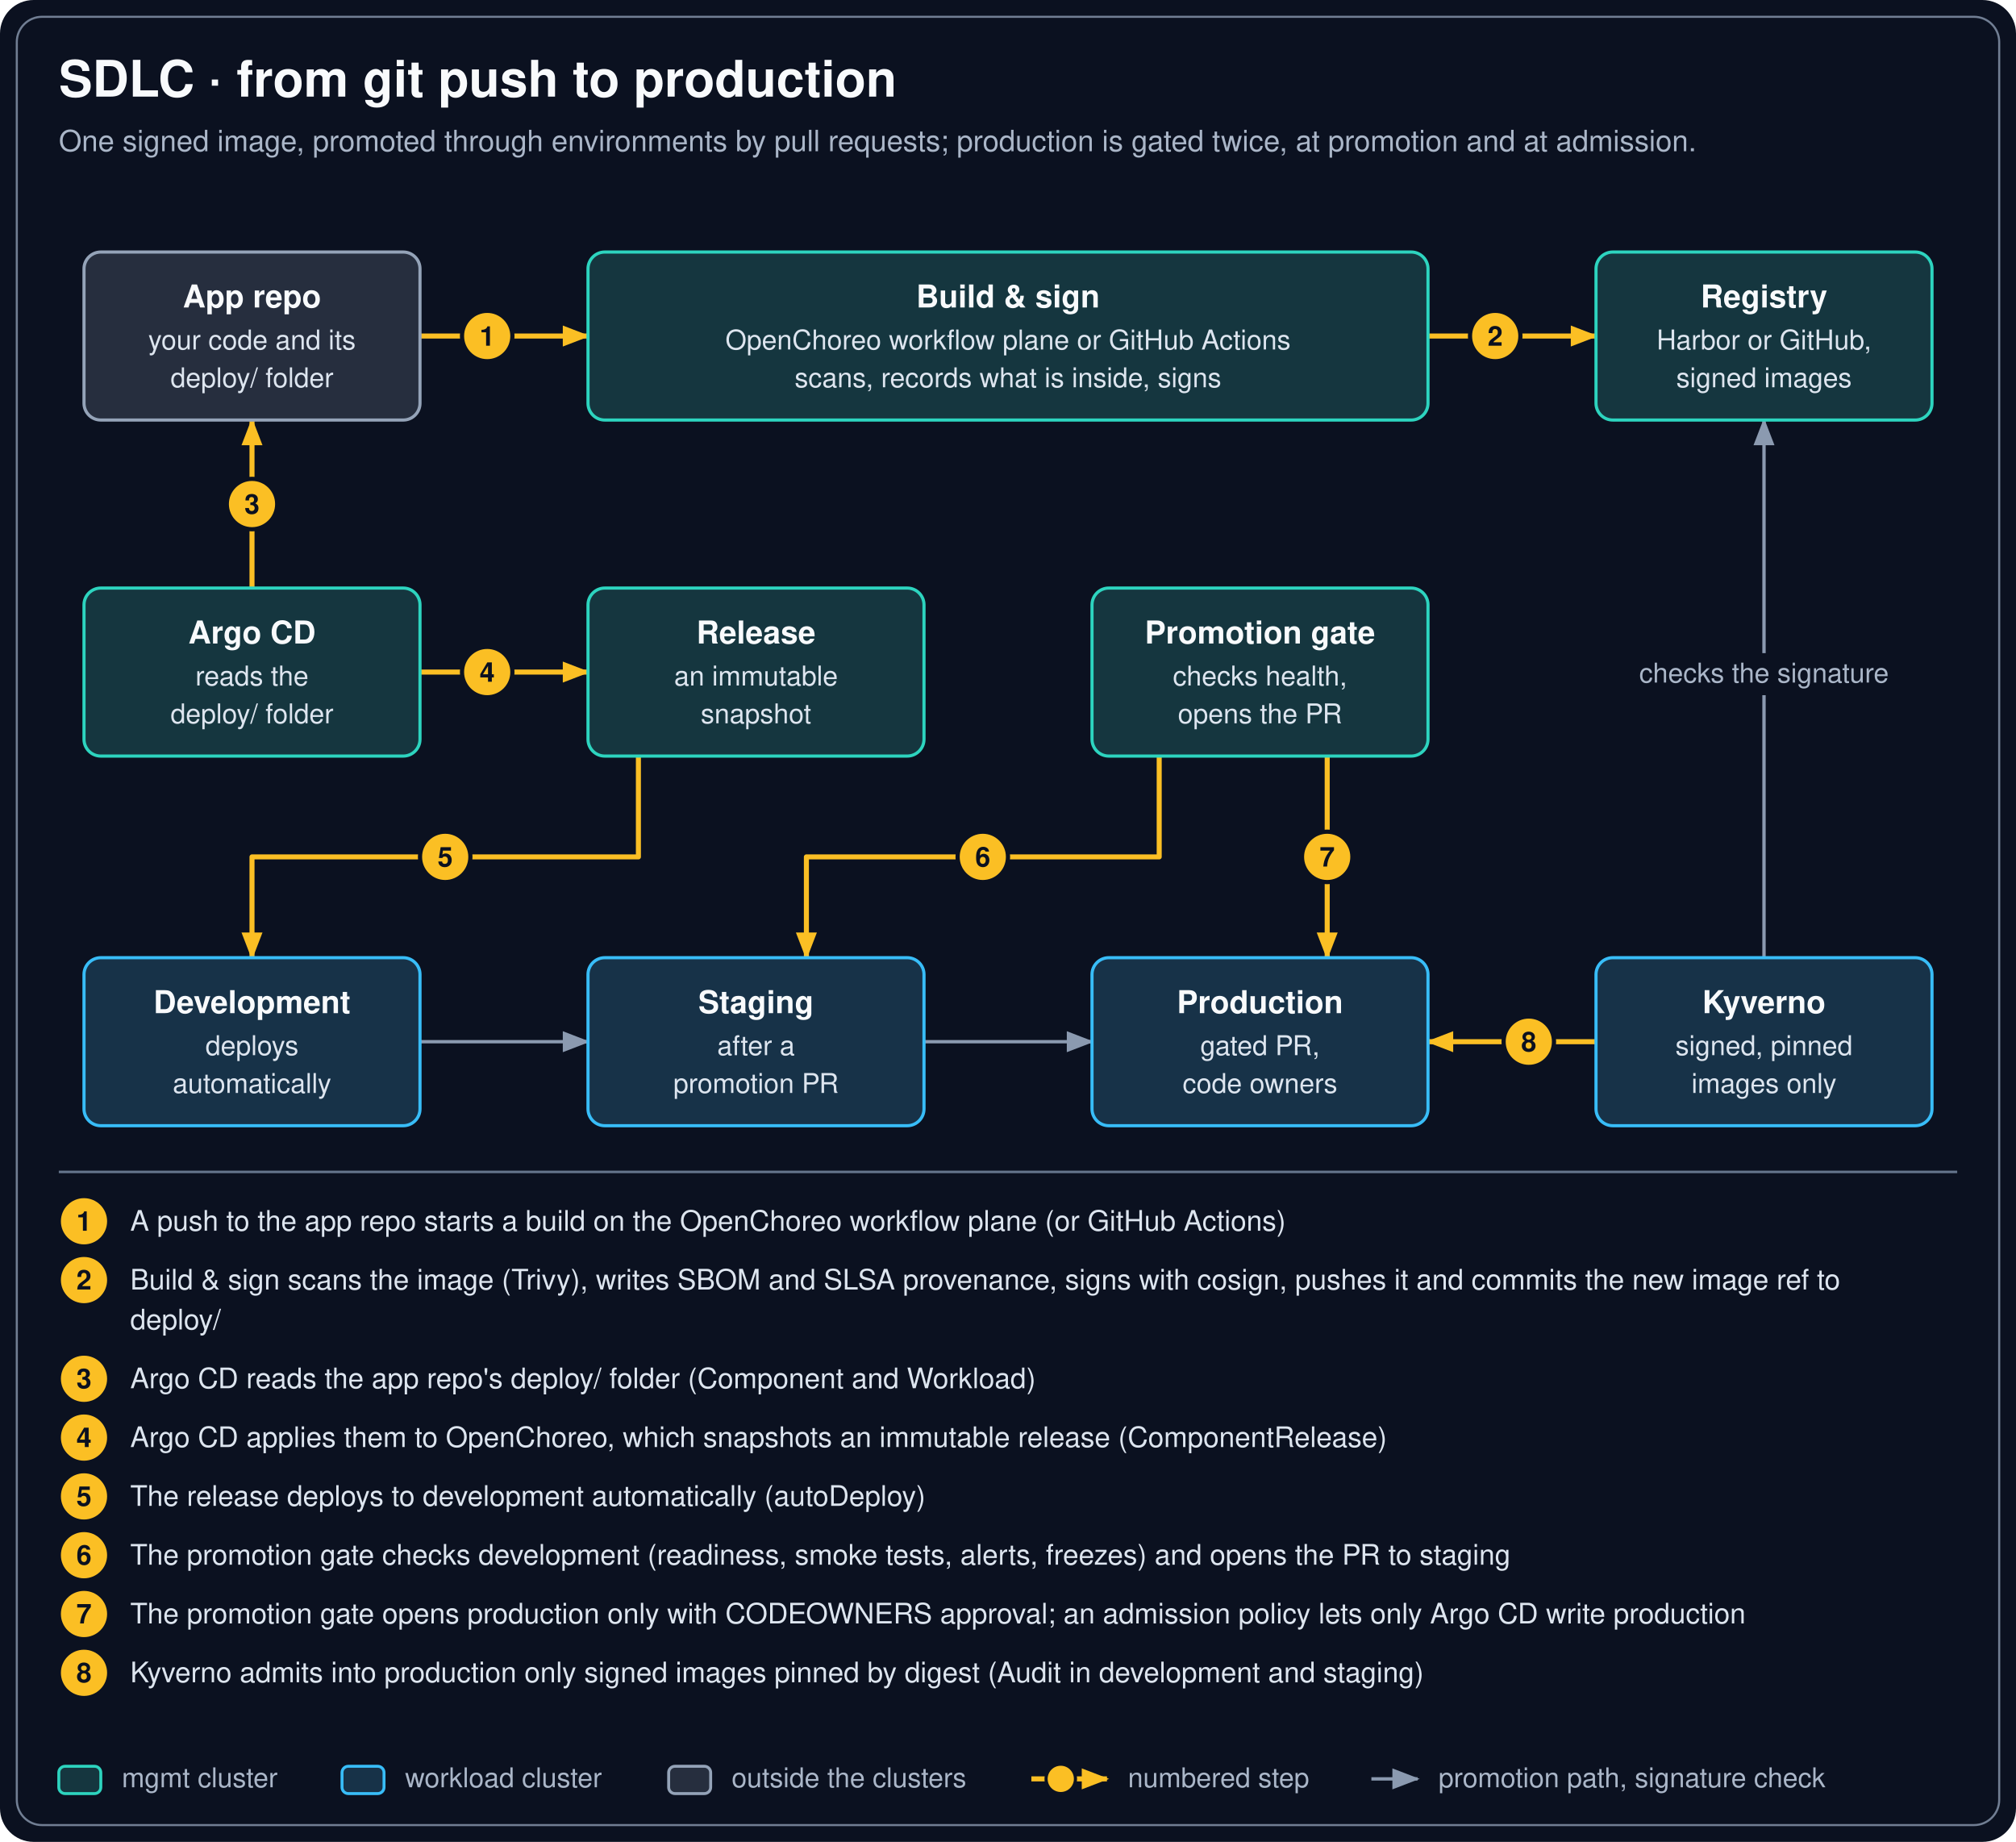
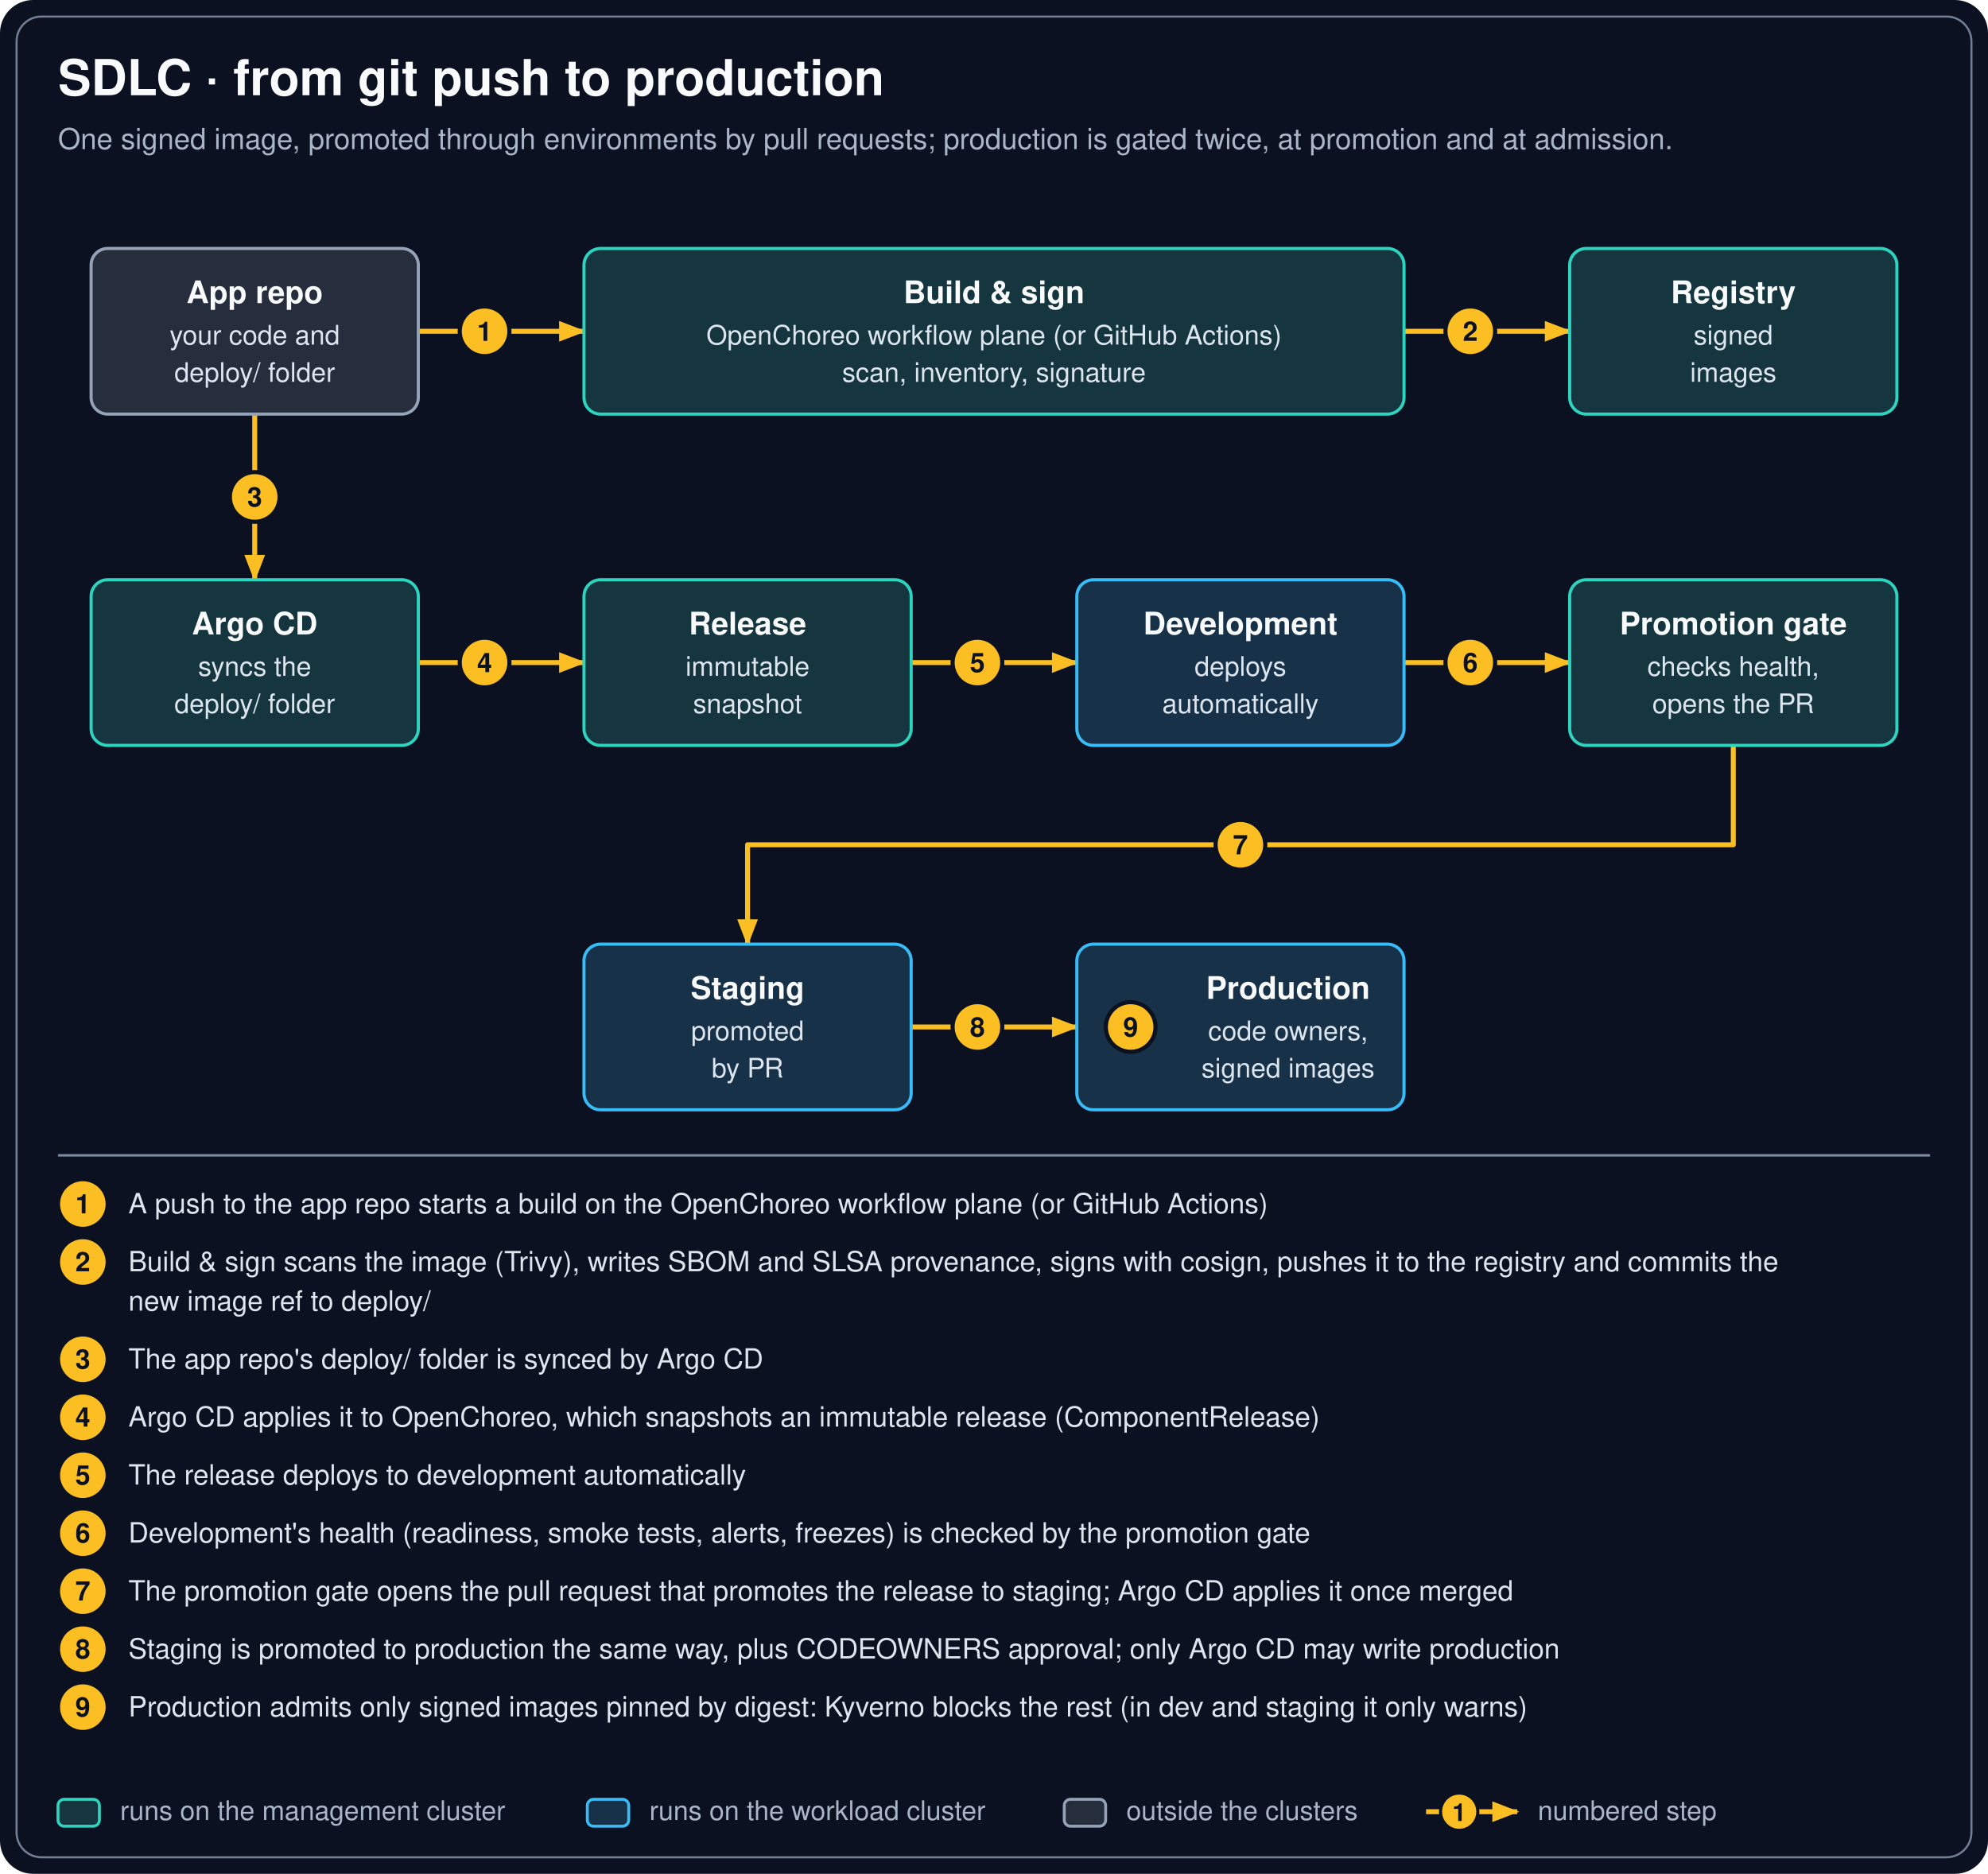
- <svg xmlns="http://www.w3.org/2000/svg" width="960" height="877" viewBox="0 0 960 877" role="img" aria-label="SDLC · from git push to production">
+ <svg xmlns="http://www.w3.org/2000/svg" width="960" height="905" viewBox="0 0 960 905" role="img" aria-label="SDLC · from git push to production">
  <style>.s{font-family:'Segoe UI','Helvetica Neue',Helvetica,Arial,'Liberation Sans',sans-serif}.m{font-family:'JetBrains Mono',SFMono-Regular,Menlo,Consolas,'Liberation Mono',monospace}.fx{fill:none;stroke-width:3.4;stroke-linecap:round;stroke-dasharray:4 10;opacity:0;animation:fxdash .9s linear infinite,fxseq 11.30s linear infinite both}@keyframes fxdash{to{stroke-dashoffset:-14}}@keyframes fxseq{0%{opacity:0}3%{opacity:1}23.4%{opacity:1}28.4%{opacity:0}100%{opacity:0}}@media (prefers-reduced-motion:reduce){.fx{animation:none;opacity:0}}</style>
  <defs>
-     <marker id="ah8b9ab0" markerWidth="13" markerHeight="10" refX="12" refY="5" orient="auto" markerUnits="userSpaceOnUse">
-       <path d="M0,0 L13,5 L0,10 z" fill="#8b9ab0" />
-     </marker>
-     <marker id="as8b9ab0" markerWidth="13" markerHeight="10" refX="1" refY="5" orient="auto" markerUnits="userSpaceOnUse">
-       <path d="M13,0 L0,5 L13,10 z" fill="#8b9ab0" />
-     </marker>
    <marker id="ahfbbf24" markerWidth="13" markerHeight="10" refX="12" refY="5" orient="auto" markerUnits="userSpaceOnUse">
      <path d="M0,0 L13,5 L0,10 z" fill="#fbbf24" />
    </marker>
    <marker id="asfbbf24" markerWidth="13" markerHeight="10" refX="1" refY="5" orient="auto" markerUnits="userSpaceOnUse">
      <path d="M13,0 L0,5 L13,10 z" fill="#fbbf24" />
    </marker>
  </defs>
-   <rect width="960" height="877" rx="16" fill="#0b1120" />
-   <rect x="8" y="8" width="944" height="861" rx="12" fill="none" stroke="#8b9ab0" stroke-opacity=".8" />
-   <path d="M 200.0 160.0 L 280.0 160.0" fill="none" stroke="#fbbf24" stroke-width="2.4" stroke-linejoin="round" marker-end="url(#ahfbbf24)" />
-   <path d="M 680.0 160.0 L 760.0 160.0" fill="none" stroke="#fbbf24" stroke-width="2.4" stroke-linejoin="round" marker-end="url(#ahfbbf24)" />
-   <path d="M 120.0 280.0 L 120.0 200.0" fill="none" stroke="#fbbf24" stroke-width="2.4" stroke-linejoin="round" marker-end="url(#ahfbbf24)" />
-   <path d="M 200.0 320.0 L 280.0 320.0" fill="none" stroke="#fbbf24" stroke-width="2.4" stroke-linejoin="round" marker-end="url(#ahfbbf24)" />
-   <path d="M 304.0 360.0 L 304.0 408.0 L 120.0 408.0 L 120.0 456.0" fill="none" stroke="#fbbf24" stroke-width="2.4" stroke-linejoin="round" marker-end="url(#ahfbbf24)" />
-   <path d="M 552.0 360.0 L 552.0 408.0 L 384.0 408.0 L 384.0 456.0" fill="none" stroke="#fbbf24" stroke-width="2.4" stroke-linejoin="round" marker-end="url(#ahfbbf24)" />
-   <path d="M 632.0 360.0 L 632.0 456.0" fill="none" stroke="#fbbf24" stroke-width="2.4" stroke-linejoin="round" marker-end="url(#ahfbbf24)" />
-   <path d="M 760.0 496.0 L 680.0 496.0" fill="none" stroke="#fbbf24" stroke-width="2.4" stroke-linejoin="round" marker-end="url(#ahfbbf24)" />
-   <path d="M 200.0 496.0 L 280.0 496.0" fill="none" stroke="#8b9ab0" stroke-width="1.6" stroke-linejoin="round" marker-end="url(#ah8b9ab0)" />
-   <path d="M 440.0 496.0 L 520.0 496.0" fill="none" stroke="#8b9ab0" stroke-width="1.6" stroke-linejoin="round" marker-end="url(#ah8b9ab0)" />
-   <path d="M 840.0 456.0 L 840.0 200.0" fill="none" stroke="#8b9ab0" stroke-width="1.6" stroke-linejoin="round" marker-end="url(#ah8b9ab0)" />
-   <path class="fx" d="M 200.0 160.0 L 280.0 160.0" stroke="#fde5a7" style="animation-delay:0s,0.00s" />
-   <path class="fx" d="M 680.0 160.0 L 760.0 160.0" stroke="#fde5a7" style="animation-delay:0s,1.10s" />
-   <path class="fx" d="M 120.0 280.0 L 120.0 200.0" stroke="#fde5a7" style="animation-delay:0s,2.20s" />
-   <path class="fx" d="M 200.0 320.0 L 280.0 320.0" stroke="#fde5a7" style="animation-delay:0s,3.30s" />
-   <path class="fx" d="M 304.0 360.0 L 304.0 408.0 L 120.0 408.0 L 120.0 456.0" stroke="#fde5a7" style="animation-delay:0s,4.40s" />
-   <path class="fx" d="M 552.0 360.0 L 552.0 408.0 L 384.0 408.0 L 384.0 456.0" stroke="#fde5a7" style="animation-delay:0s,5.50s" />
-   <path class="fx" d="M 632.0 360.0 L 632.0 456.0" stroke="#fde5a7" style="animation-delay:0s,6.60s" />
-   <path class="fx" d="M 760.0 496.0 L 680.0 496.0" stroke="#fde5a7" style="animation-delay:0s,7.70s" />
-   <rect x="40" y="120" width="160" height="80" rx="8" fill="#262e3e" stroke="#94a3b8" stroke-width="1.5" />
-   <text class="s" x="120.0" y="146.4" font-size="15" fill="#f8fafc" font-weight="600" text-anchor="middle">App repo</text>
-   <text class="s" x="120.0" y="166.4" font-size="13" fill="#dde5ef" text-anchor="middle">your code and its</text>
-   <text class="s" x="120.0" y="184.4" font-size="13" fill="#dde5ef" text-anchor="middle">deploy/ folder</text>
-   <rect x="280" y="120" width="400" height="80" rx="8" fill="#15363f" stroke="#2dd4bf" stroke-width="1.5" />
+   <rect width="960" height="905" rx="16" fill="#0b1120" />
+   <rect x="8" y="8" width="944" height="889" rx="12" fill="none" stroke="#8b9ab0" stroke-opacity=".8" />
+   <path d="M 202.0 160.0 L 282.0 160.0" fill="none" stroke="#fbbf24" stroke-width="2.4" stroke-linejoin="round" marker-end="url(#ahfbbf24)" />
+   <path d="M 678.0 160.0 L 758.0 160.0" fill="none" stroke="#fbbf24" stroke-width="2.4" stroke-linejoin="round" marker-end="url(#ahfbbf24)" />
+   <path d="M 123.0 200.0 L 123.0 280.0" fill="none" stroke="#fbbf24" stroke-width="2.4" stroke-linejoin="round" marker-end="url(#ahfbbf24)" />
+   <path d="M 202.0 320.0 L 282.0 320.0" fill="none" stroke="#fbbf24" stroke-width="2.4" stroke-linejoin="round" marker-end="url(#ahfbbf24)" />
+   <path d="M 440.0 320.0 L 520.0 320.0" fill="none" stroke="#fbbf24" stroke-width="2.4" stroke-linejoin="round" marker-end="url(#ahfbbf24)" />
+   <path d="M 678.0 320.0 L 758.0 320.0" fill="none" stroke="#fbbf24" stroke-width="2.4" stroke-linejoin="round" marker-end="url(#ahfbbf24)" />
+   <path d="M 837.0 360.0 L 837.0 408.0 L 361.0 408.0 L 361.0 456.0" fill="none" stroke="#fbbf24" stroke-width="2.4" stroke-linejoin="round" marker-end="url(#ahfbbf24)" />
+   <path d="M 440.0 496.0 L 520.0 496.0" fill="none" stroke="#fbbf24" stroke-width="2.4" stroke-linejoin="round" marker-end="url(#ahfbbf24)" />
+   <path class="fx" d="M 202.0 160.0 L 282.0 160.0" stroke="#fde5a7" style="animation-delay:0s,0.00s" />
+   <path class="fx" d="M 678.0 160.0 L 758.0 160.0" stroke="#fde5a7" style="animation-delay:0s,1.10s" />
+   <path class="fx" d="M 123.0 200.0 L 123.0 280.0" stroke="#fde5a7" style="animation-delay:0s,2.20s" />
+   <path class="fx" d="M 202.0 320.0 L 282.0 320.0" stroke="#fde5a7" style="animation-delay:0s,3.30s" />
+   <path class="fx" d="M 440.0 320.0 L 520.0 320.0" stroke="#fde5a7" style="animation-delay:0s,4.40s" />
+   <path class="fx" d="M 678.0 320.0 L 758.0 320.0" stroke="#fde5a7" style="animation-delay:0s,5.50s" />
+   <path class="fx" d="M 837.0 360.0 L 837.0 408.0 L 361.0 408.0 L 361.0 456.0" stroke="#fde5a7" style="animation-delay:0s,6.60s" />
+   <path class="fx" d="M 440.0 496.0 L 520.0 496.0" stroke="#fde5a7" style="animation-delay:0s,7.70s" />
+   <rect x="44" y="120" width="158" height="80" rx="8" fill="#262e3e" stroke="#94a3b8" stroke-width="1.5" />
+   <text class="s" x="123.0" y="146.4" font-size="15" fill="#f8fafc" font-weight="600" text-anchor="middle">App repo</text>
+   <text class="s" x="123.0" y="166.4" font-size="13" fill="#dde5ef" text-anchor="middle">your code and</text>
+   <text class="s" x="123.0" y="184.4" font-size="13" fill="#dde5ef" text-anchor="middle">deploy/ folder</text>
+   <rect x="282" y="120" width="396" height="80" rx="8" fill="#15363f" stroke="#2dd4bf" stroke-width="1.5" />
  <text class="s" x="480.0" y="146.4" font-size="15" fill="#f8fafc" font-weight="600" text-anchor="middle">Build &amp; sign</text>
-   <text class="s" x="480.0" y="166.4" font-size="13" fill="#dde5ef" text-anchor="middle">OpenChoreo workflow plane or GitHub Actions</text>
-   <text class="s" x="480.0" y="184.4" font-size="13" fill="#dde5ef" text-anchor="middle">scans, records what is inside, signs</text>
-   <rect x="760" y="120" width="160" height="80" rx="8" fill="#15363f" stroke="#2dd4bf" stroke-width="1.5" />
-   <text class="s" x="840.0" y="146.4" font-size="15" fill="#f8fafc" font-weight="600" text-anchor="middle">Registry</text>
-   <text class="s" x="840.0" y="166.4" font-size="13" fill="#dde5ef" text-anchor="middle">Harbor or GitHub,</text>
-   <text class="s" x="840.0" y="184.4" font-size="13" fill="#dde5ef" text-anchor="middle">signed images</text>
-   <rect x="40" y="280" width="160" height="80" rx="8" fill="#15363f" stroke="#2dd4bf" stroke-width="1.5" />
-   <text class="s" x="120.0" y="306.4" font-size="15" fill="#f8fafc" font-weight="600" text-anchor="middle">Argo CD</text>
-   <text class="s" x="120.0" y="326.4" font-size="13" fill="#dde5ef" text-anchor="middle">reads the</text>
-   <text class="s" x="120.0" y="344.4" font-size="13" fill="#dde5ef" text-anchor="middle">deploy/ folder</text>
-   <rect x="280" y="280" width="160" height="80" rx="8" fill="#15363f" stroke="#2dd4bf" stroke-width="1.5" />
-   <text class="s" x="360.0" y="306.4" font-size="15" fill="#f8fafc" font-weight="600" text-anchor="middle">Release</text>
-   <text class="s" x="360.0" y="326.4" font-size="13" fill="#dde5ef" text-anchor="middle">an immutable</text>
-   <text class="s" x="360.0" y="344.4" font-size="13" fill="#dde5ef" text-anchor="middle">snapshot</text>
-   <rect x="520" y="280" width="160" height="80" rx="8" fill="#15363f" stroke="#2dd4bf" stroke-width="1.5" />
-   <text class="s" x="600.0" y="306.4" font-size="15" fill="#f8fafc" font-weight="600" text-anchor="middle">Promotion gate</text>
-   <text class="s" x="600.0" y="326.4" font-size="13" fill="#dde5ef" text-anchor="middle">checks health,</text>
-   <text class="s" x="600.0" y="344.4" font-size="13" fill="#dde5ef" text-anchor="middle">opens the PR</text>
-   <rect x="40" y="456" width="160" height="80" rx="8" fill="#173248" stroke="#38bdf8" stroke-width="1.5" />
-   <text class="s" x="120.0" y="482.4" font-size="15" fill="#f8fafc" font-weight="600" text-anchor="middle">Development</text>
-   <text class="s" x="120.0" y="502.4" font-size="13" fill="#dde5ef" text-anchor="middle">deploys</text>
-   <text class="s" x="120.0" y="520.4" font-size="13" fill="#dde5ef" text-anchor="middle">automatically</text>
-   <rect x="280" y="456" width="160" height="80" rx="8" fill="#173248" stroke="#38bdf8" stroke-width="1.5" />
-   <text class="s" x="360.0" y="482.4" font-size="15" fill="#f8fafc" font-weight="600" text-anchor="middle">Staging</text>
-   <text class="s" x="360.0" y="502.4" font-size="13" fill="#dde5ef" text-anchor="middle">after a</text>
-   <text class="s" x="360.0" y="520.4" font-size="13" fill="#dde5ef" text-anchor="middle">promotion PR</text>
-   <rect x="520" y="456" width="160" height="80" rx="8" fill="#173248" stroke="#38bdf8" stroke-width="1.5" />
-   <text class="s" x="600.0" y="482.4" font-size="15" fill="#f8fafc" font-weight="600" text-anchor="middle">Production</text>
-   <text class="s" x="600.0" y="502.4" font-size="13" fill="#dde5ef" text-anchor="middle">gated PR,</text>
-   <text class="s" x="600.0" y="520.4" font-size="13" fill="#dde5ef" text-anchor="middle">code owners</text>
-   <rect x="760" y="456" width="160" height="80" rx="8" fill="#173248" stroke="#38bdf8" stroke-width="1.5" />
-   <text class="s" x="840.0" y="482.4" font-size="15" fill="#f8fafc" font-weight="600" text-anchor="middle">Kyverno</text>
-   <text class="s" x="840.0" y="502.4" font-size="13" fill="#dde5ef" text-anchor="middle">signed, pinned</text>
-   <text class="s" x="840.0" y="520.4" font-size="13" fill="#dde5ef" text-anchor="middle">images only</text>
+   <text class="s" x="480.0" y="166.4" font-size="13" fill="#dde5ef" text-anchor="middle">OpenChoreo workflow plane (or GitHub Actions)</text>
+   <text class="s" x="480.0" y="184.4" font-size="13" fill="#dde5ef" text-anchor="middle">scan, inventory, signature</text>
+   <rect x="758" y="120" width="158" height="80" rx="8" fill="#15363f" stroke="#2dd4bf" stroke-width="1.5" />
+   <text class="s" x="837.0" y="146.4" font-size="15" fill="#f8fafc" font-weight="600" text-anchor="middle">Registry</text>
+   <text class="s" x="837.0" y="166.4" font-size="13" fill="#dde5ef" text-anchor="middle">signed</text>
+   <text class="s" x="837.0" y="184.4" font-size="13" fill="#dde5ef" text-anchor="middle">images</text>
+   <rect x="44" y="280" width="158" height="80" rx="8" fill="#15363f" stroke="#2dd4bf" stroke-width="1.5" />
+   <text class="s" x="123.0" y="306.4" font-size="15" fill="#f8fafc" font-weight="600" text-anchor="middle">Argo CD</text>
+   <text class="s" x="123.0" y="326.4" font-size="13" fill="#dde5ef" text-anchor="middle">syncs the</text>
+   <text class="s" x="123.0" y="344.4" font-size="13" fill="#dde5ef" text-anchor="middle">deploy/ folder</text>
+   <rect x="282" y="280" width="158" height="80" rx="8" fill="#15363f" stroke="#2dd4bf" stroke-width="1.5" />
+   <text class="s" x="361.0" y="306.4" font-size="15" fill="#f8fafc" font-weight="600" text-anchor="middle">Release</text>
+   <text class="s" x="361.0" y="326.4" font-size="13" fill="#dde5ef" text-anchor="middle">immutable</text>
+   <text class="s" x="361.0" y="344.4" font-size="13" fill="#dde5ef" text-anchor="middle">snapshot</text>
+   <rect x="520" y="280" width="158" height="80" rx="8" fill="#173248" stroke="#38bdf8" stroke-width="1.5" />
+   <text class="s" x="599.0" y="306.4" font-size="15" fill="#f8fafc" font-weight="600" text-anchor="middle">Development</text>
+   <text class="s" x="599.0" y="326.4" font-size="13" fill="#dde5ef" text-anchor="middle">deploys</text>
+   <text class="s" x="599.0" y="344.4" font-size="13" fill="#dde5ef" text-anchor="middle">automatically</text>
+   <rect x="758" y="280" width="158" height="80" rx="8" fill="#15363f" stroke="#2dd4bf" stroke-width="1.5" />
+   <text class="s" x="837.0" y="306.4" font-size="15" fill="#f8fafc" font-weight="600" text-anchor="middle">Promotion gate</text>
+   <text class="s" x="837.0" y="326.4" font-size="13" fill="#dde5ef" text-anchor="middle">checks health,</text>
+   <text class="s" x="837.0" y="344.4" font-size="13" fill="#dde5ef" text-anchor="middle">opens the PR</text>
+   <rect x="282" y="456" width="158" height="80" rx="8" fill="#173248" stroke="#38bdf8" stroke-width="1.5" />
+   <text class="s" x="361.0" y="482.4" font-size="15" fill="#f8fafc" font-weight="600" text-anchor="middle">Staging</text>
+   <text class="s" x="361.0" y="502.4" font-size="13" fill="#dde5ef" text-anchor="middle">promoted</text>
+   <text class="s" x="361.0" y="520.4" font-size="13" fill="#dde5ef" text-anchor="middle">by PR</text>
+   <rect x="520" y="456" width="158" height="80" rx="8" fill="#173248" stroke="#38bdf8" stroke-width="1.5" />
+   <text class="s" x="622.0" y="482.4" font-size="15" fill="#f8fafc" font-weight="600" text-anchor="middle">Production</text>
+   <text class="s" x="622.0" y="502.4" font-size="13" fill="#dde5ef" text-anchor="middle">code owners,</text>
+   <text class="s" x="622.0" y="520.4" font-size="13" fill="#dde5ef" text-anchor="middle">signed images</text>
  <text class="s" x="28.0" y="46.0" font-size="24" fill="#f8fafc" font-weight="700">SDLC · from git push to production</text>
  <text class="s" x="28.0" y="72.0" font-size="14" fill="#aab6c8">One signed image, promoted through environments by pull requests; production is gated twice, at promotion and at admission.</text>
-   <circle cx="232.0" cy="160.0" r="12" fill="#fbbf24" stroke="#0b1120" stroke-width="2" />
-   <text class="s" x="232.0" y="164.6" font-size="13" font-weight="700" fill="#0b1120" text-anchor="middle">1</text>
-   <circle cx="712.0" cy="160.0" r="12" fill="#fbbf24" stroke="#0b1120" stroke-width="2" />
-   <text class="s" x="712.0" y="164.6" font-size="13" font-weight="700" fill="#0b1120" text-anchor="middle">2</text>
-   <circle cx="120.0" cy="240.0" r="12" fill="#fbbf24" stroke="#0b1120" stroke-width="2" />
-   <text class="s" x="120.0" y="244.6" font-size="13" font-weight="700" fill="#0b1120" text-anchor="middle">3</text>
-   <circle cx="232.0" cy="320.0" r="12" fill="#fbbf24" stroke="#0b1120" stroke-width="2" />
-   <text class="s" x="232.0" y="324.6" font-size="13" font-weight="700" fill="#0b1120" text-anchor="middle">4</text>
-   <circle cx="212.0" cy="408.0" r="12" fill="#fbbf24" stroke="#0b1120" stroke-width="2" />
-   <text class="s" x="212.0" y="412.6" font-size="13" font-weight="700" fill="#0b1120" text-anchor="middle">5</text>
-   <circle cx="468.0" cy="408.0" r="12" fill="#fbbf24" stroke="#0b1120" stroke-width="2" />
-   <text class="s" x="468.0" y="412.6" font-size="13" font-weight="700" fill="#0b1120" text-anchor="middle">6</text>
-   <circle cx="632.0" cy="408.0" r="12" fill="#fbbf24" stroke="#0b1120" stroke-width="2" />
-   <text class="s" x="632.0" y="412.6" font-size="13" font-weight="700" fill="#0b1120" text-anchor="middle">7</text>
-   <circle cx="728.0" cy="496.0" r="12" fill="#fbbf24" stroke="#0b1120" stroke-width="2" />
-   <text class="s" x="728.0" y="500.6" font-size="13" font-weight="700" fill="#0b1120" text-anchor="middle">8</text>
-   <rect x="772.8" y="311.0" width="134.4" height="20.0" rx="3" fill="#0b1120" />
-   <text class="s" x="840.0" y="325.0" font-size="13" fill="#aab6c8" text-anchor="middle">checks the signature</text>
-   <line x1="28" y1="558" x2="932" y2="558" stroke="#64748b" stroke-width="1.2" />
+   <circle cx="546.0" cy="496.0" r="12" fill="#fbbf24" stroke="#0b1120" stroke-width="2" />
+   <text class="s" x="546.0" y="500.6" font-size="13" font-weight="700" fill="#0b1120" text-anchor="middle">9</text>
+   <circle cx="234.0" cy="160.0" r="12" fill="#fbbf24" stroke="#0b1120" stroke-width="2" />
+   <text class="s" x="234.0" y="164.6" font-size="13" font-weight="700" fill="#0b1120" text-anchor="middle">1</text>
+   <circle cx="710.0" cy="160.0" r="12" fill="#fbbf24" stroke="#0b1120" stroke-width="2" />
+   <text class="s" x="710.0" y="164.6" font-size="13" font-weight="700" fill="#0b1120" text-anchor="middle">2</text>
+   <circle cx="123.0" cy="240.0" r="12" fill="#fbbf24" stroke="#0b1120" stroke-width="2" />
+   <text class="s" x="123.0" y="244.6" font-size="13" font-weight="700" fill="#0b1120" text-anchor="middle">3</text>
+   <circle cx="234.0" cy="320.0" r="12" fill="#fbbf24" stroke="#0b1120" stroke-width="2" />
+   <text class="s" x="234.0" y="324.6" font-size="13" font-weight="700" fill="#0b1120" text-anchor="middle">4</text>
+   <circle cx="472.0" cy="320.0" r="12" fill="#fbbf24" stroke="#0b1120" stroke-width="2" />
+   <text class="s" x="472.0" y="324.6" font-size="13" font-weight="700" fill="#0b1120" text-anchor="middle">5</text>
+   <circle cx="710.0" cy="320.0" r="12" fill="#fbbf24" stroke="#0b1120" stroke-width="2" />
+   <text class="s" x="710.0" y="324.6" font-size="13" font-weight="700" fill="#0b1120" text-anchor="middle">6</text>
+   <circle cx="599.0" cy="408.0" r="12" fill="#fbbf24" stroke="#0b1120" stroke-width="2" />
+   <text class="s" x="599.0" y="412.6" font-size="13" font-weight="700" fill="#0b1120" text-anchor="middle">7</text>
+   <circle cx="472.0" cy="496.0" r="12" fill="#fbbf24" stroke="#0b1120" stroke-width="2" />
+   <text class="s" x="472.0" y="500.6" font-size="13" font-weight="700" fill="#0b1120" text-anchor="middle">8</text>
+   <line x1="28" y1="558" x2="932" y2="558" stroke="#7c8aa0" stroke-width="1.2" />
  <circle cx="40" cy="581.5" r="11" fill="#fbbf24" />
  <text class="s" x="40" y="586" font-size="13" font-weight="700" fill="#0b1120" text-anchor="middle">1</text>
  <text class="s" x="62.0" y="586.0" font-size="13.5" fill="#dde5ef">A push to the app repo starts a build on the OpenChoreo workflow plane (or GitHub Actions)</text>
  <circle cx="40" cy="609.5" r="11" fill="#fbbf24" />
  <text class="s" x="40" y="614" font-size="13" font-weight="700" fill="#0b1120" text-anchor="middle">2</text>
-   <text class="s" x="62.0" y="614.0" font-size="13.5" fill="#dde5ef">Build &amp; sign scans the image (Trivy), writes SBOM and SLSA provenance, signs with cosign, pushes it and commits the new image ref to</text>
-   <text class="s" x="62.0" y="633.0" font-size="13.5" fill="#dde5ef">deploy/</text>
+   <text class="s" x="62.0" y="614.0" font-size="13.5" fill="#dde5ef">Build &amp; sign scans the image (Trivy), writes SBOM and SLSA provenance, signs with cosign, pushes it to the registry and commits the</text>
+   <text class="s" x="62.0" y="633.0" font-size="13.5" fill="#dde5ef">new image ref to deploy/</text>
  <circle cx="40" cy="656.5" r="11" fill="#fbbf24" />
  <text class="s" x="40" y="661" font-size="13" font-weight="700" fill="#0b1120" text-anchor="middle">3</text>
-   <text class="s" x="62.0" y="661.0" font-size="13.5" fill="#dde5ef">Argo CD reads the app repo's deploy/ folder (Component and Workload)</text>
+   <text class="s" x="62.0" y="661.0" font-size="13.5" fill="#dde5ef">The app repo's deploy/ folder is synced by Argo CD</text>
  <circle cx="40" cy="684.5" r="11" fill="#fbbf24" />
  <text class="s" x="40" y="689" font-size="13" font-weight="700" fill="#0b1120" text-anchor="middle">4</text>
-   <text class="s" x="62.0" y="689.0" font-size="13.5" fill="#dde5ef">Argo CD applies them to OpenChoreo, which snapshots an immutable release (ComponentRelease)</text>
+   <text class="s" x="62.0" y="689.0" font-size="13.5" fill="#dde5ef">Argo CD applies it to OpenChoreo, which snapshots an immutable release (ComponentRelease)</text>
  <circle cx="40" cy="712.5" r="11" fill="#fbbf24" />
  <text class="s" x="40" y="717" font-size="13" font-weight="700" fill="#0b1120" text-anchor="middle">5</text>
-   <text class="s" x="62.0" y="717.0" font-size="13.5" fill="#dde5ef">The release deploys to development automatically (autoDeploy)</text>
+   <text class="s" x="62.0" y="717.0" font-size="13.5" fill="#dde5ef">The release deploys to development automatically</text>
  <circle cx="40" cy="740.5" r="11" fill="#fbbf24" />
  <text class="s" x="40" y="745" font-size="13" font-weight="700" fill="#0b1120" text-anchor="middle">6</text>
-   <text class="s" x="62.0" y="745.0" font-size="13.5" fill="#dde5ef">The promotion gate checks development (readiness, smoke tests, alerts, freezes) and opens the PR to staging</text>
+   <text class="s" x="62.0" y="745.0" font-size="13.5" fill="#dde5ef">Development's health (readiness, smoke tests, alerts, freezes) is checked by the promotion gate</text>
  <circle cx="40" cy="768.5" r="11" fill="#fbbf24" />
  <text class="s" x="40" y="773" font-size="13" font-weight="700" fill="#0b1120" text-anchor="middle">7</text>
-   <text class="s" x="62.0" y="773.0" font-size="13.5" fill="#dde5ef">The promotion gate opens production only with CODEOWNERS approval; an admission policy lets only Argo CD write production</text>
+   <text class="s" x="62.0" y="773.0" font-size="13.5" fill="#dde5ef">The promotion gate opens the pull request that promotes the release to staging; Argo CD applies it once merged</text>
  <circle cx="40" cy="796.5" r="11" fill="#fbbf24" />
  <text class="s" x="40" y="801" font-size="13" font-weight="700" fill="#0b1120" text-anchor="middle">8</text>
-   <text class="s" x="62.0" y="801.0" font-size="13.5" fill="#dde5ef">Kyverno admits into production only signed images pinned by digest (Audit in development and staging)</text>
-   <rect x="28" y="841" width="20" height="13" rx="3" fill="#15363f" stroke="#2dd4bf" stroke-width="1.4" />
-   <text class="s" x="58.0" y="851.0" font-size="13" fill="#aab6c8">mgmt cluster</text>
-   <rect x="162.863" y="841" width="20" height="13" rx="3" fill="#173248" stroke="#38bdf8" stroke-width="1.4" />
-   <text class="s" x="192.9" y="851.0" font-size="13" fill="#aab6c8">workload cluster</text>
-   <rect x="318.41" y="841" width="20" height="13" rx="3" fill="#262e3e" stroke="#94a3b8" stroke-width="1.4" />
-   <text class="s" x="348.4" y="851.0" font-size="13" fill="#aab6c8">outside the clusters</text>
-   <path d="M 491.124 847 L 527.124 847" stroke="#fbbf24" stroke-width="2.4" marker-end="url(#ahfbbf24)" />
-   <circle cx="505.124" cy="847" r="7" fill="#fbbf24" stroke="#0b1120" stroke-width="1.5" />
-   <text class="s" x="537.1" y="851.0" font-size="13" fill="#aab6c8">numbered step</text>
-   <path d="M 653.037 847 L 675.037 847" stroke="#8b9ab0" stroke-width="1.6" marker-end="url(#ah8b9ab0)" />
-   <text class="s" x="685.0" y="851.0" font-size="13" fill="#aab6c8">promotion path, signature check</text>
+   <text class="s" x="62.0" y="801.0" font-size="13.5" fill="#dde5ef">Staging is promoted to production the same way, plus CODEOWNERS approval; only Argo CD may write production</text>
+   <circle cx="40" cy="824.5" r="11" fill="#fbbf24" />
+   <text class="s" x="40" y="829" font-size="13" font-weight="700" fill="#0b1120" text-anchor="middle">9</text>
+   <text class="s" x="62.0" y="829.0" font-size="13.5" fill="#dde5ef">Production admits only signed images pinned by digest: Kyverno blocks the rest (in dev and staging it only warns)</text>
+   <rect x="28" y="869" width="20" height="13" rx="3" fill="#15363f" stroke="#2dd4bf" stroke-width="1.4" />
+   <text class="s" x="58.0" y="879.0" font-size="13" fill="#aab6c8">runs on the management cluster</text>
+   <rect x="283.605" y="869" width="20" height="13" rx="3" fill="#173248" stroke="#38bdf8" stroke-width="1.4" />
+   <text class="s" x="313.6" y="879.0" font-size="13" fill="#aab6c8">runs on the workload cluster</text>
+   <rect x="513.924" y="869" width="20" height="13" rx="3" fill="#262e3e" stroke="#94a3b8" stroke-width="1.4" />
+   <text class="s" x="543.9" y="879.0" font-size="13" fill="#aab6c8">outside the clusters</text>
+   <path d="M 688.639 875 L 732.639 875" stroke="#fbbf24" stroke-width="2.4" marker-end="url(#ahfbbf24)" />
+   <circle cx="704.639" cy="875" r="9" fill="#fbbf24" stroke="#0b1120" stroke-width="1.5" />
+   <text class="s" x="704.639" y="879.5" font-size="12" font-weight="700" fill="#0b1120" text-anchor="middle">1</text>
+   <text class="s" x="742.6" y="879.0" font-size="13" fill="#aab6c8">numbered step</text>
</svg>
